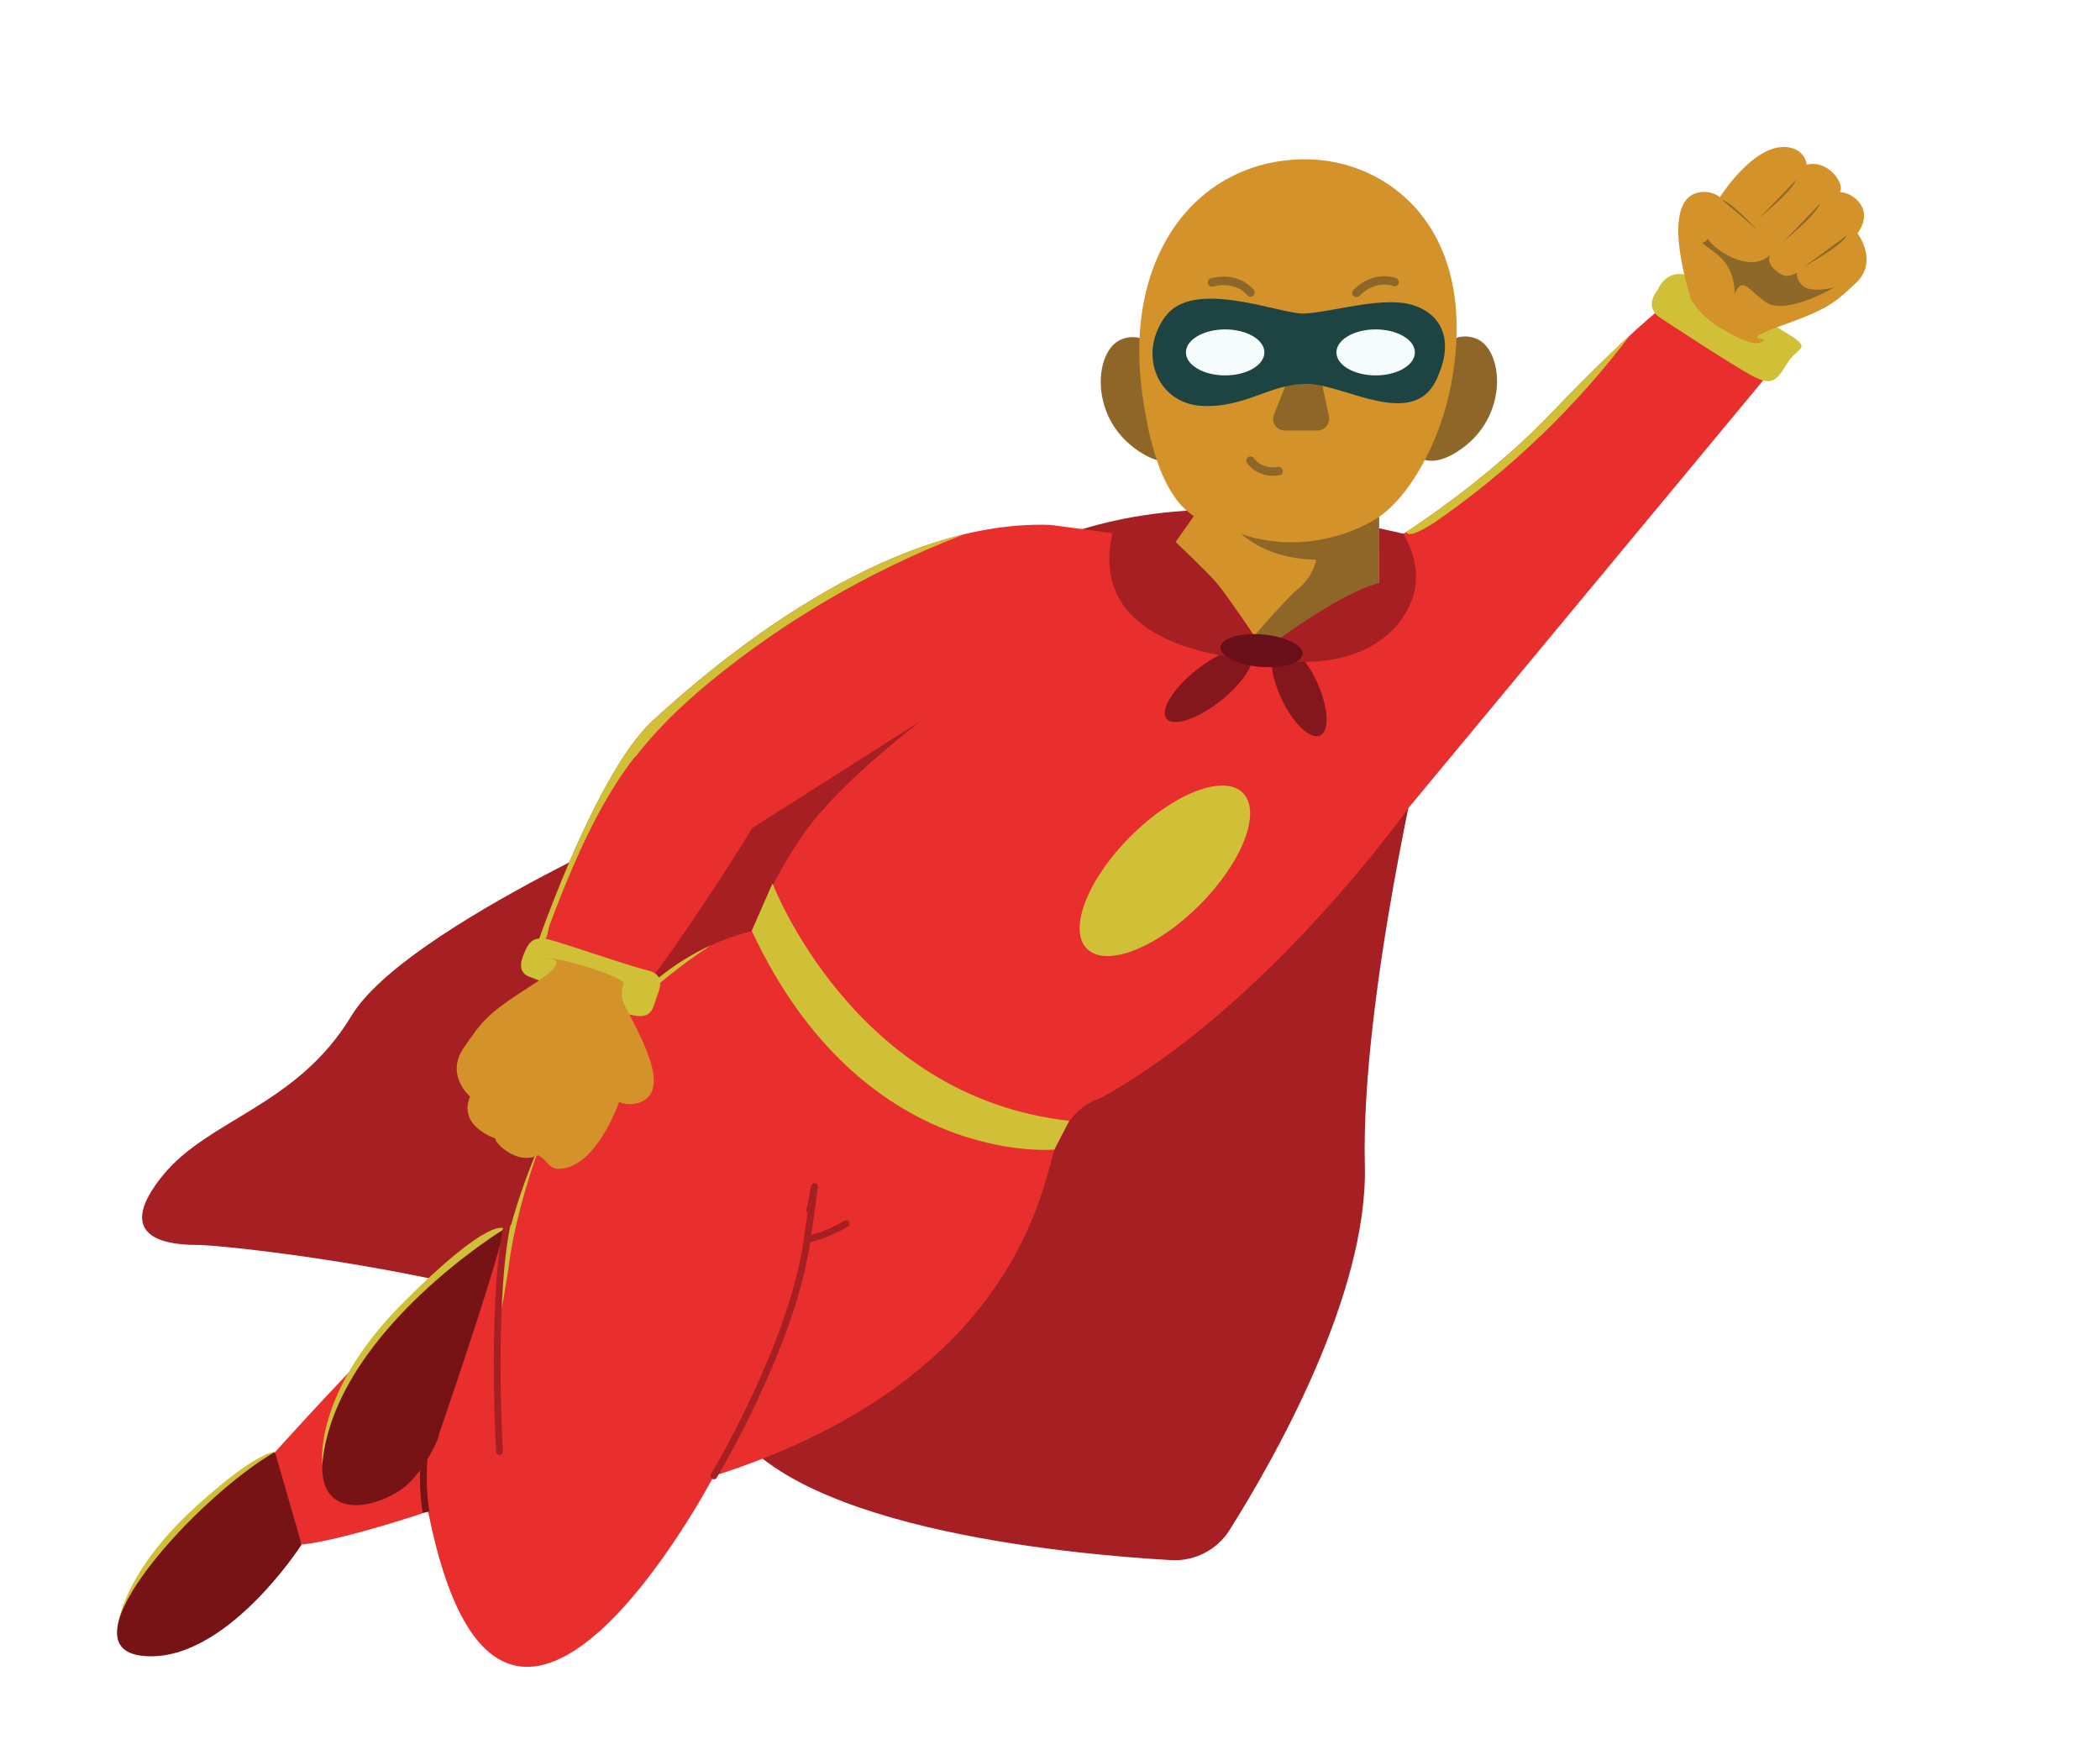
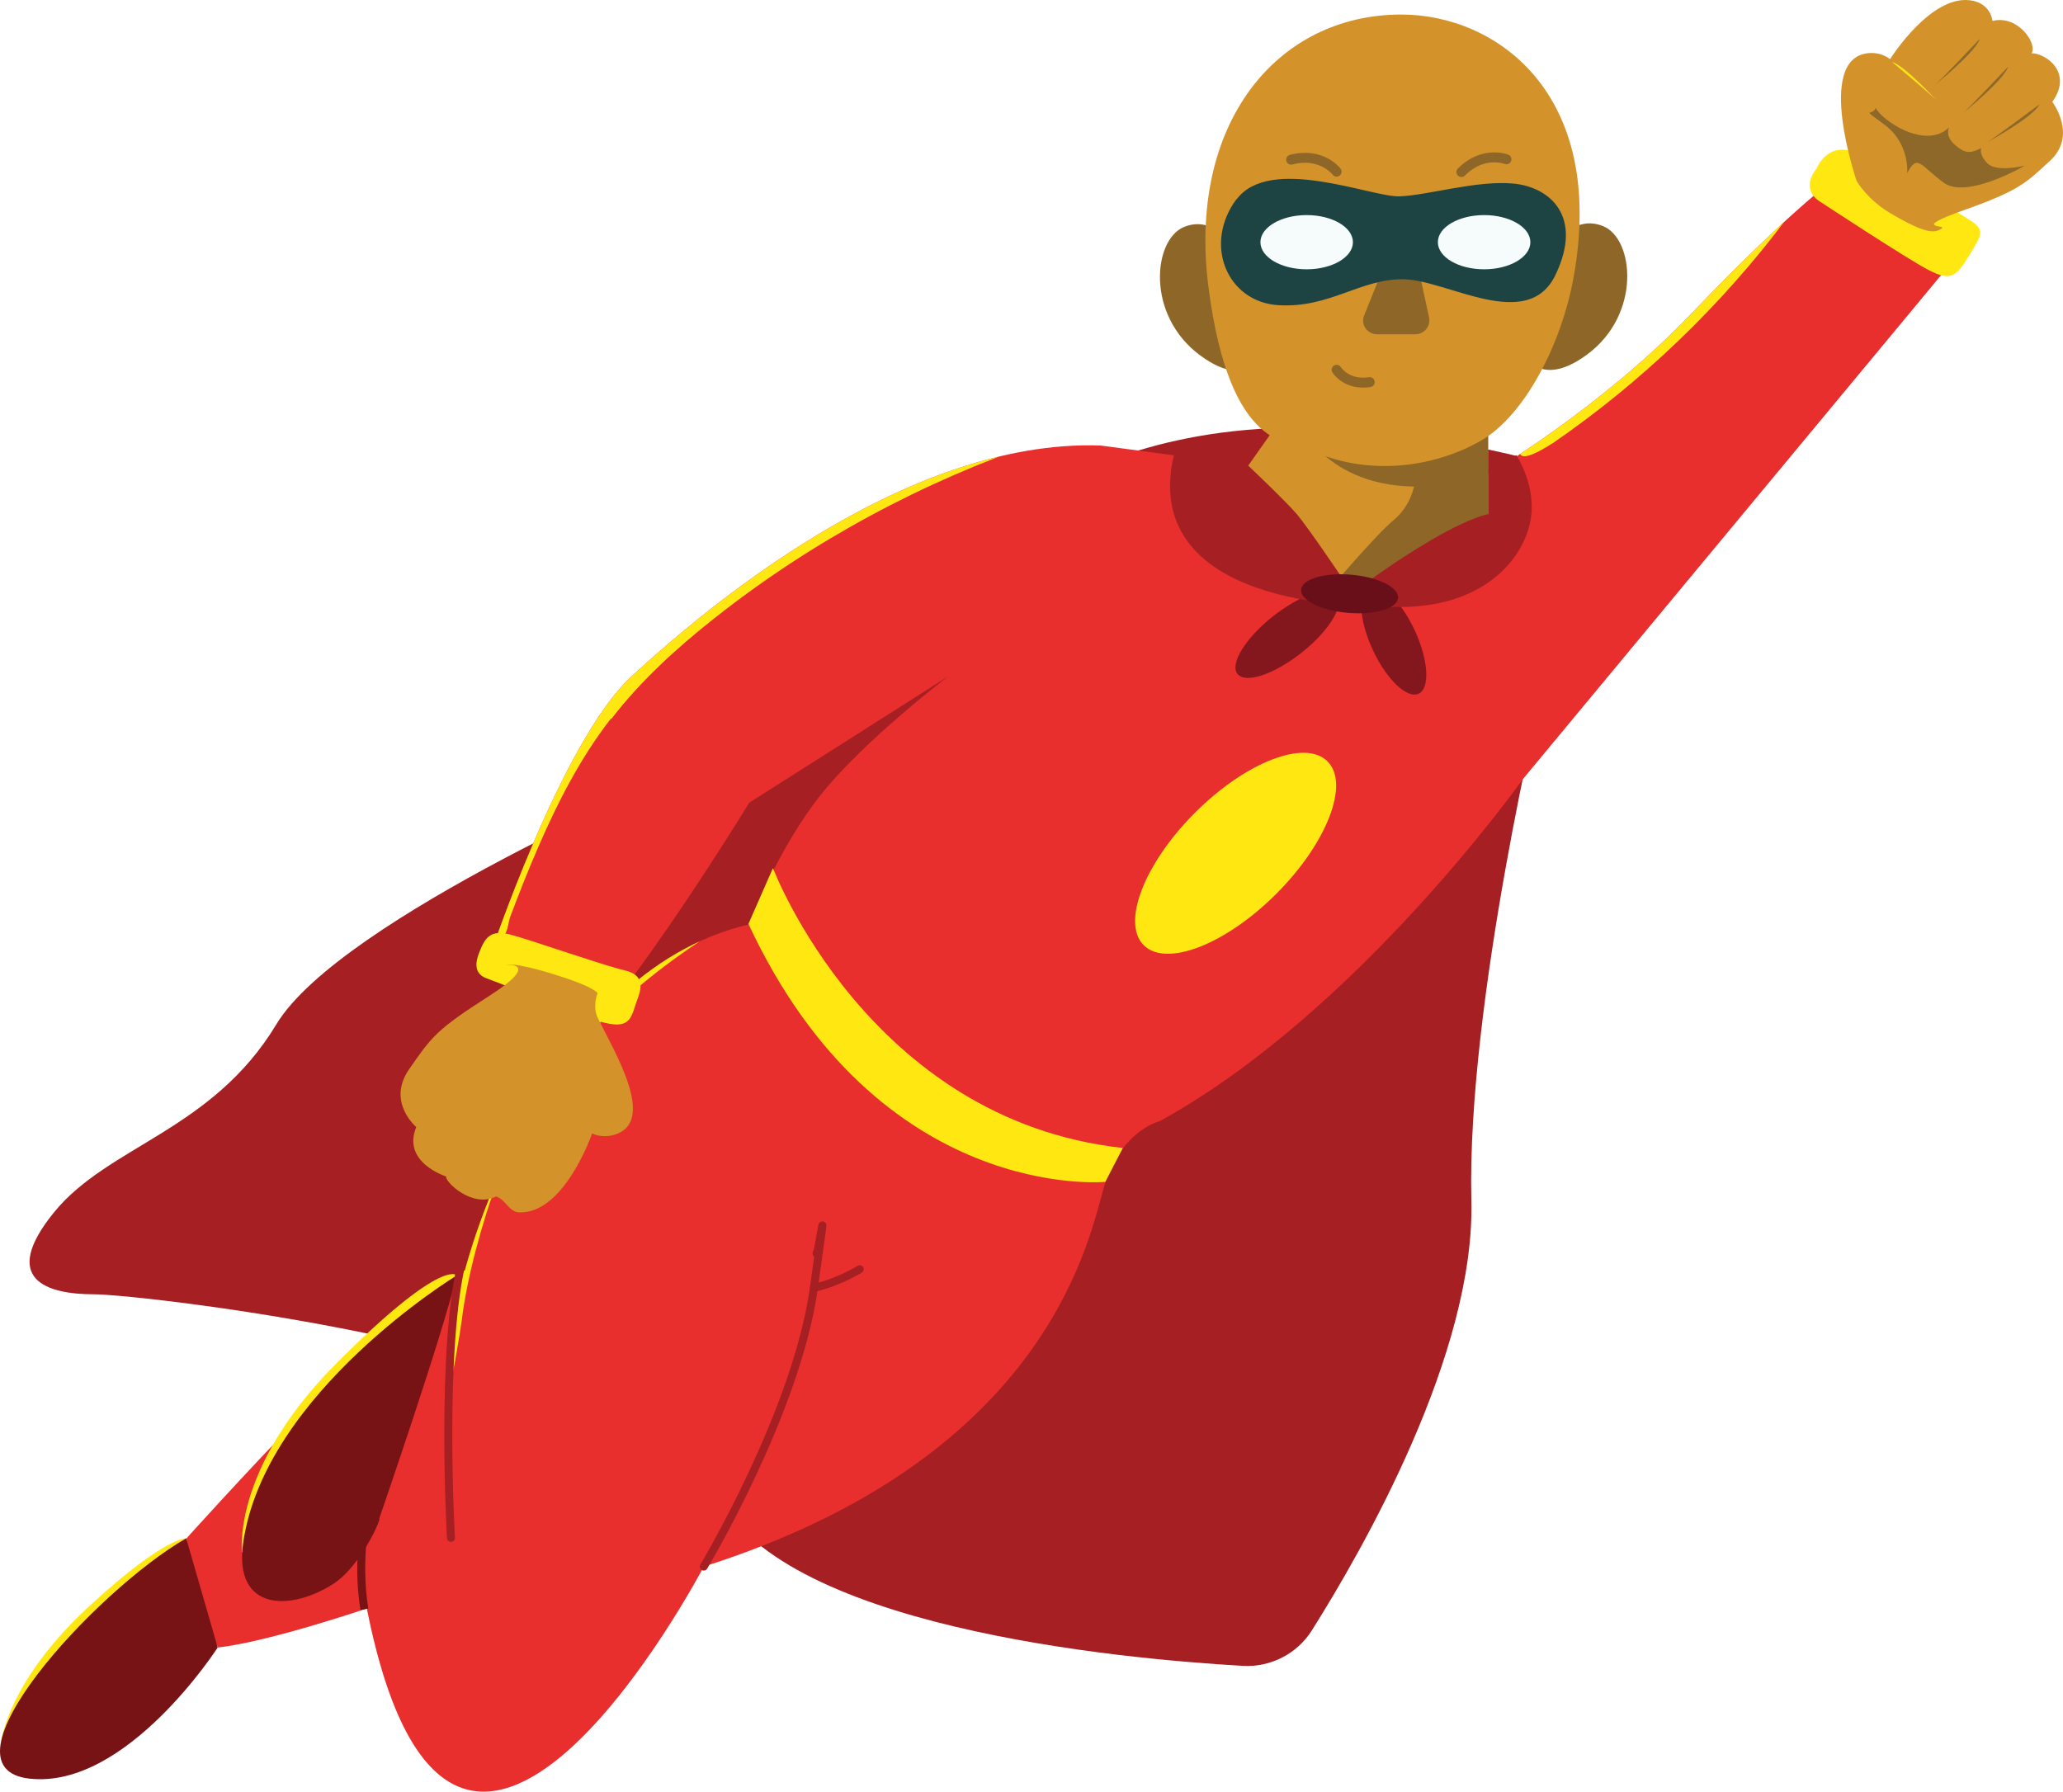
- <svg xmlns="http://www.w3.org/2000/svg" id="Layer_2" version="1.1" viewBox="0 0 621 514">
+ <svg xmlns="http://www.w3.org/2000/svg" id="Layer_2" data-name="Layer 2" viewBox="0 0 5005.76 4348.15">
  <defs>
-     <style>
-       .st0 {
-         fill: #8e6728;
-       }
- 
-       .st1 {
-         fill: #f6fbfc;
-       }
- 
-       .st2 {
-         fill: #8d6829;
-       }
- 
-       .st3 {
-         stroke: #8e6728;
-         stroke-width: 2.5px;
-       }
- 
-       .st3, .st4 {
-         stroke-linecap: round;
-       }
- 
-       .st3, .st4, .st5, .st6 {
-         fill: none;
-         stroke-miterlimit: 10;
-       }
- 
-       .st4, .st5 {
-         stroke: #a61f23;
-       }
- 
-       .st4, .st6 {
-         stroke-width: 2px;
-       }
- 
-       .st7 {
-         fill: #1d4443;
-       }
- 
-       .st8 {
-         clip-path: url(#clippath-1);
-       }
- 
-       .st9 {
-         fill: #a61f23;
-       }
- 
-       .st10 {
-         fill: #d0c037;
-       }
- 
-       .st11 {
-         fill: #771315;
-       }
- 
-       .st12 {
-         fill: #680f19;
-       }
- 
-       .st13 {
-         fill: #84161d;
-       }
- 
-       .st14 {
-         fill: #e82f2d;
-       }
- 
-       .st15 {
-         fill: #d3932a;
-       }
- 
-       .st6 {
-         stroke: #771315;
-       }
- 
-       .st16 {
-         clip-path: url(#clippath);
-       }
-     </style>
    <clipPath id="clippath">
-       <path class="st14" d="M492,90.4l31.2,19.9-106.7,128.6s-41.5,58.6-91.1,85.8c0,0-10.1,2.3-14.2,17.4-4.1,15.1-15.9,67.5-100.1,94.3,0,0-62.8,119.7-84.5,10.5,0,0-24.3,8.3-37.3,9.8,0,0-7.9-14.7-7.9-27.4,0,0,56.3-62.8,69.8-67.2,0,0,18.6-74.5,71.3-86.8,0,0,6.8-18.4,17.8-32.3s32.1-29.9,32.1-29.9l-49.9,31.7s-17.1,28.1-33.4,49.3l-31.8-10.4s18.1-54.4,35.7-70.6,68.2-59.6,117.6-57.9c0,0,20,2.6,37.1,5.1l60.1,2.1s28.1-16.4,50.9-40.2,33.4-31.8,33.4-31.8Z" />
+       <path d="M4425.48,454.26l301.87,192.54-1032.36,1244.26s-401.53,566.98-881.43,830.15c0,0-97.72,22.25-137.39,168.35-39.67,146.1-153.84,653.09-968.51,912.39,0,0-607.61,1158.14-817.57,101.59,0,0-235.11,80.31-360.89,94.82,0,0-76.44-142.23-76.44-265.11,0,0,544.72-607.61,675.34-650.19,0,0,179.96-720.82,689.86-839.82,0,0,65.79-178.03,172.22-312.52,106.43-134.49,310.58-289.29,310.58-289.29l-482.8,306.71s-165.45,271.88-323.16,477l-307.68-100.62s175.12-526.34,345.41-683.08c170.29-156.74,659.86-576.65,1137.83-560.21,0,0,193.51,25.16,358.96,49.34l581.49,20.32s271.88-158.68,492.48-388.95c220.6-230.27,323.16-307.68,323.16-307.68h-.97Z" fill="none" />
    </clipPath>
    <clipPath id="clippath-1">
-       <polygon class="st15" points="359.1 144 347.6 160.3 371.7 192.3 407.8 174.3 407.8 144 359.1 144" />
+       <polygon points="3139.62 972.86 3028.35 1130.57 3261.53 1440.18 3610.81 1266.02 3610.81 972.86 3139.62 972.86" fill="none" />
    </clipPath>
  </defs>
-   <path class="st14" d="M813.5,217.1" />
-   <path class="st15" d="M1035,54.3" />
+   <path d="M3768.52,600.35s47.41-82.24,121.91-51.28c74.5,30.96,92.88,213.83-39.67,311.55-132.55,97.72-167.38-28.06-167.38-28.06l85.14-231.24v-.97Z" fill="#8e6728" />
+   <path d="M2994.49,602.29s-47.41-82.24-121.91-51.28c-74.5,30.96-92.88,213.83,39.67,311.55,132.55,97.72,167.38-28.06,167.38-28.06l-85.14-231.24v-.97Z" fill="#8e6728" />
+   <path d="M3744.33,1664.65s-185.77,768.23-174.16,1248.13c9.68,371.54-263.17,847.56-387.02,1043.98-35.8,57.08-100.62,89.98-167.38,86.11-300.9-17.42-1134.92-93.85-1281.99-427.65-147.07-333.8-1390.35-474.09-1505.49-474.09s-229.31-35.8-97.72-198.35c131.59-162.55,384.11-198.35,539.89-456.68,155.77-258.33,984.96-609.55,984.96-609.55l714.04-435.39,1374.87,223.5h0Z" fill="#a61f23" />
+   <path d="M2.86,4226.69s15.48-149.97,223.5-337.67c175.12-159.64,225.44-155.77,225.44-155.77" fill="#ffe712" />
+   <path d="M2623.92,1147.98s261.24-146.1,685.02-101.59c423.78,44.51,521.5,113.2,521.5,113.2l-99.66,123.85-1080.74-57.08-26.12-78.37Z" fill="#a61f23" />
  <g>
-     <path class="st0" d="M424.1,105.5s4.9-8.5,12.6-5.3,9.6,22.1-4.1,32.2-17.3-2.9-17.3-2.9l8.8-23.9Z" />
-     <path class="st0" d="M344.1,105.7s-4.9-8.5-12.6-5.3-9.6,22.1,4.1,32.2,17.3-2.9,17.3-2.9l-8.8-23.9Z" />
-     <path class="st9" d="M421.6,215.5s-19.2,79.4-18,129c1,38.4-27.2,87.6-40,107.9-3.7,5.9-10.4,9.3-17.3,8.9-31.1-1.8-117.3-9.7-132.5-44.2s-143.7-49-155.6-49-23.7-3.7-10.1-20.5,39.7-20.5,55.8-47.2,101.8-63,101.8-63l73.8-45,142.1,23.1Z" />
-     <path class="st10" d="M34.9,480.3s1.6-15.5,23.1-34.9c18.1-16.5,23.3-16.1,23.3-16.1" />
-     <path class="st9" d="M305.8,162.1s27-15.1,70.8-10.5,53.9,11.7,53.9,11.7l-10.3,12.8-111.7-5.9-2.7-8.1Z" />
-     <g>
-       <path class="st14" d="M492,90.4l31.2,19.9-106.7,128.6s-41.5,58.6-91.1,85.8c0,0-10.1,2.3-14.2,17.4-4.1,15.1-15.9,67.5-100.1,94.3,0,0-62.8,119.7-84.5,10.5,0,0-24.3,8.3-37.3,9.8,0,0-7.9-14.7-7.9-27.4,0,0,56.3-62.8,69.8-67.2,0,0,18.6-74.5,71.3-86.8,0,0,6.8-18.4,17.8-32.3s32.1-29.9,32.1-29.9l-49.9,31.7s-17.1,28.1-33.4,49.3l-31.8-10.4s18.1-54.4,35.7-70.6,68.2-59.6,117.6-57.9c0,0,20,2.6,37.1,5.1l60.1,2.1s28.1-16.4,50.9-40.2,33.4-31.8,33.4-31.8Z" />
-       <g class="st16">
-         <path class="st10" d="M187.9,223.8c7.4-9.6,16.4-17.8,25.9-25.3,24.4-19.3,52.3-34.3,81.8-44.3-17.7-.1-35.2,5-51.1,12.7-15.9,7.8-30.4,18.1-44.3,29.1-8,6.3-15.8,12.9-22,21-6.8,8.9-11.3,19.3-15.7,29.6-2.9,6.7-5.7,13.4-7.6,20.5-.7,2.7-1.3,5.7-.3,8.3.7,1.6,3.3,4.4,5.4,3.5s2-4.2,2.6-5.6c2.2-5.8,4.5-11.7,7-17.4,4.9-11.3,10.6-22.4,18.2-32.2Z" />
-         <path class="st10" d="M159.3,339.4c9.7-26.3,30.7-47.4,54.5-62.2,2-1.2,4.3-3.4,3.2-5.4-1-1.9-24.5,18.3-26.5,19.1-23.3,9.2-22.6,7.2-34.5,29.3-8.4,15.7-7,25.4-6.9,43.2s-3.2,32.5-2.1,29.3,2.9-14.6,3.4-18c1.3-10.9,5.2-24.9,9-35.2Z" />
-         <path class="st10" d="M423.9,154.7c22.4-15.4,42.3-34.5,58.6-56.2-5.8,2.6-10.9,6.5-15.7,10.6-10.2,8.5-19.7,17.7-29.2,26.9-5,4.8-10,9.7-15,14.5s-7.1,6-6.7,6.9c.9,1.9,7.2-2.2,8.1-2.8Z" />
+     <path d="M4425.48,454.26l301.87,192.54-1032.36,1244.26s-401.53,566.98-881.43,830.15c0,0-97.72,22.25-137.39,168.35-39.67,146.1-153.84,653.09-968.51,912.39,0,0-607.61,1158.14-817.57,101.59,0,0-235.11,80.31-360.89,94.82,0,0-76.44-142.23-76.44-265.11,0,0,544.72-607.61,675.34-650.19,0,0,179.96-720.82,689.86-839.82,0,0,65.79-178.03,172.22-312.52,106.43-134.49,310.58-289.29,310.58-289.29l-482.8,306.71s-165.45,271.88-323.16,477l-307.68-100.62s175.12-526.34,345.41-683.08c170.29-156.74,659.86-576.65,1137.83-560.21,0,0,193.51,25.16,358.96,49.34l581.49,20.32s271.88-158.68,492.48-388.95c220.6-230.27,323.16-307.68,323.16-307.68h-.97Z" fill="#e82f2d" />
+     <g clip-path="url(#clippath)">
+       <g>
+         <path d="M1483.19,1744.95c71.6-92.88,158.68-172.22,250.59-244.79,236.08-186.74,506.02-331.87,791.45-428.62-171.25-.97-340.57,48.38-494.41,122.88-153.84,75.47-294.13,175.12-428.62,281.55-77.4,60.96-152.87,124.81-212.86,203.18-65.79,86.11-109.33,186.74-151.9,286.39-28.06,64.83-55.15,129.65-73.53,198.35-6.77,26.12-12.58,55.15-2.9,80.31,6.77,15.48,31.93,42.57,52.25,33.86,20.32-8.71,19.35-40.64,25.16-54.18,21.29-56.12,43.54-113.2,67.73-168.35,47.41-109.33,102.56-216.73,176.09-311.55l.97.97Z" fill="#ffe712" />
+         <path d="M1206.47,2863.43c93.85-254.46,297.03-458.61,527.31-601.81,19.35-11.61,41.6-32.9,30.96-52.25-9.68-18.38-237.05,177.06-256.4,184.8-225.44,89.01-218.66,69.66-333.8,283.49-81.27,151.9-67.73,245.75-66.76,417.98.97,172.22-30.96,314.45-20.32,283.49,10.64-30.96,28.06-141.26,32.9-174.16,12.58-105.46,50.31-240.92,87.08-340.57l-.97-.97Z" fill="#ffe712" />
+         <path d="M3766.58,1076.38c216.73-149,409.27-333.8,566.98-543.76-56.12,25.16-105.46,62.89-151.9,102.56-98.69,82.24-190.61,171.25-282.52,260.27-48.38,46.44-96.75,93.85-145.13,140.29-48.38,46.44-68.7,58.05-64.83,66.76,8.71,18.38,69.66-21.29,78.37-27.09l-.97.97Z" fill="#ffe712" />
      </g>
    </g>
-     <ellipse class="st10" cx="344.5" cy="257.5" rx="32.6" ry="14.4" transform="translate(-81.2 319) rotate(-45)" />
-     <path class="st10" d="M228.5,261.3s23.9,63.1,87.7,70.1l-4.4,8.5s-56.8,5.5-89.5-64.7l6.1-13.9Z" />
-     <ellipse class="st13" cx="357.4" cy="202.4" rx="15.9" ry="5.8" transform="translate(-48.4 266) rotate(-38.4)" />
-     <ellipse class="st13" cx="384.1" cy="203.9" rx="5.8" ry="14.8" transform="translate(-50.1 180.8) rotate(-24.9)" />
-     <path class="st10" d="M95.3,433s-2.8-20.8,23.3-47.2c26.7-26.9,30.5-22.5,30.5-22.5l-53.8,69.6Z" />
-     <path class="st11" d="M129.7,424.4s16.1-46.6,19.4-61c0,0-48.1,29.3-53.5,67-2.5,17.4,12.1,17.2,22.8,10.2,5.5-3.6,10.5-13,11.4-16.1Z" />
-     <path class="st11" d="M89.2,456.7s-22.8,35.5-47.1,32.9,16.3-47.1,39.2-60.3l7.9,27.4Z" />
-     <path class="st10" d="M490.2,85.7s2.8-7.3,10.3-3.7,19.5,11.4,27.7,16.4,3.4,3.9.2,9.2c-3.2,5.2-4.5,6.5-10.1,3.6s-27.6-17.4-27.6-17.4c0,0-4.7-2.8-.5-8.1Z" />
-     <path class="st15" d="M500.3,89.1s-10.6-30.8,2.7-32.3c3.5-.4,5.6,1.5,5.6,1.5,0,0,10.7-17.1,21-14.6,2.6.6,4.3,2.5,4.7,5,6.3-1.6,11.3,5.6,9.8,8.1,3.5,0,10.5,4.8,5.2,12.2,0,0,6.4,8.4-.6,14.8-5.8,5.3-7.3,7.3-21.4,12.3s-4.1,3.6-5.8,4.7-3.7,1.5-12.7-3.8c-5.7-3.3-8.5-8-8.5-8Z" />
-     <g>
-       <polygon class="st15" points="359.1 144 347.6 160.3 371.7 192.3 407.8 174.3 407.8 144 359.1 144" />
-       <g class="st8">
-         <path class="st0" d="M359.5,147.7s6,17.4,29.7,17.8c0,0-.8,4.9-5.2,8.5s-17.1,18.6-17.1,18.6l22.3.5,20.9-17.2-1.7-29.9-55.6-1.6,6.8,3.2Z" />
-       </g>
+   </g>
+   <ellipse cx="2998.15" cy="2070.84" rx="315.42" ry="139.33" transform="translate(-586.17 2726.54) rotate(-45)" fill="#ffe712" />
+   <path d="M1876.01,2107.78s231.24,610.52,848.53,678.25l-42.57,82.24s-549.56,53.21-865.95-626l59.02-134.49h.97Z" fill="#ffe712" />
+   <ellipse cx="3123.29" cy="1540.04" rx="153.84" ry="56.12" transform="translate(-281.01 2273.15) rotate(-38.4)" fill="#84161d" />
+   <ellipse cx="3381.94" cy="1553.64" rx="56.12" ry="143.2" transform="translate(-339.77 1568.34) rotate(-24.9)" fill="#84161d" />
+   <path d="M587.25,3769.05s-27.09-201.25,225.44-456.68c258.33-260.27,295.1-217.7,295.1-217.7l-520.54,673.41v.97Z" fill="#ffe712" />
+   <path d="M920.08,3685.84s155.77-450.87,187.7-590.2c0,0-465.39,283.49-517.63,648.25-24.19,168.35,117.07,166.42,220.6,98.69,53.21-34.83,101.59-125.78,110.3-155.77l-.97-.97Z" fill="#771315" />
+   <path d="M528.23,3998.35s-220.6,343.48-455.71,318.32c-235.11-25.16,157.71-455.71,379.28-583.43,0,0,76.44,265.11,76.44,265.11Z" fill="#771315" />
+   <path d="M4408.06,408.78s27.09-70.63,99.66-35.8c72.57,34.83,188.67,110.3,268.01,158.68,43.89,26.76,32.9,37.73,1.94,89.01-30.96,50.31-43.54,62.89-97.72,34.83-54.18-28.06-267.04-168.35-267.04-168.35,0,0-45.47-27.09-4.84-78.37h0Z" fill="#ffe712" />
+   <path d="M4505.78,441.68s-102.56-298,26.12-312.52c33.86-3.87,54.18,14.51,54.18,14.51,0,0,103.53-165.45,203.18-141.26,25.16,5.81,41.6,24.19,45.47,48.38,60.95-15.48,109.33,54.18,94.82,78.37,33.86,0,101.59,46.44,50.31,118.04,0,0,61.92,81.27-5.81,143.2-56.12,51.28-70.63,70.63-207.05,119.01-136.42,48.38-39.67,34.83-56.12,45.47-16.45,10.64-35.8,14.51-122.88-36.77-55.15-31.93-82.24-77.4-82.24-77.4v.97Z" fill="#d3932a" />
+   <g>
+     <polygon points="3139.62 972.86 3028.35 1130.57 3261.53 1440.18 3610.81 1266.02 3610.81 972.86 3139.62 972.86" fill="#d3932a" />
+     <g clip-path="url(#clippath-1)">
+       <path d="M3143.49,1008.66s58.05,168.35,287.36,172.22c0,0-7.74,47.41-50.31,82.24-42.57,34.83-165.45,179.96-165.45,179.96l215.76,4.84,202.22-166.42-16.45-289.29-537.95-15.48,65.79,30.96-.97.97Z" fill="#8e6728" />
    </g>
-     <path class="st9" d="M414.9,157.7s5.2,7.7,3.5,16.5c-2,10-12,21.3-32.2,21.5-38.1.4-63.5-11.4-57.2-38.1l8.5-.9,10.2,3.6s9.4,8.9,12.2,12.2,11.9,16.8,11.9,16.8l5,.7s7.3-5.6,17.1-11.3,14-6.3,14-6.3v-11.4l7.1-3.4Z" />
-     <ellipse class="st12" cx="373" cy="192.3" rx="4.8" ry="12.2" transform="translate(149.6 547.6) rotate(-85.1)" />
-     <path class="st15" d="M386,47.1c-31.2,0-53.7,27.4-48.3,68.6s20.1,38.4,26.5,41.1c15.3,6.5,31.6,3.2,42.1-3s19.8-23.6,22.9-40.6c8.5-46.4-19.5-66.1-43.1-66.1Z" />
-     <path class="st0" d="M381,111.9l-4.3,10.7c-.9,2.3.8,4.7,3.3,4.7h9.5c2.3,0,3.9-2,3.5-4.2l-2.4-11.1c-.4-1.8-2.1-2.9-4-2.7l-2.7.4c-1.3.2-2.3,1-2.8,2.1Z" />
-     <g>
-       <path class="st7" d="M344.7,93.5c8.3-11.3,33.8-.6,40.8-.8s19.5-4.1,28.7-3.2,17.5,8.3,10.5,22.9-27.1,1.3-38,1.1-18.6,7.3-31.5,6.5-18.9-15.3-10.5-26.6Z" />
-       <ellipse class="st1" cx="362.3" cy="104.2" rx="11.6" ry="6.8" />
-       <ellipse class="st1" cx="406.8" cy="104.2" rx="11.6" ry="6.8" />
-     </g>
-     <path class="st3" d="M369.8,136.2s2.5,4,8.3,3.1" />
-     <path class="st3" d="M369.8,86.5s-3.8-5-11.4-3" />
-     <path class="st3" d="M412.4,83.4s-5.8-2.3-11.3,3.2" />
-     <path class="st4" d="M211.1,436.4s23.2-38.6,27.6-69.8.7-6,.7-8.9" />
-     <path class="st4" d="M250.2,361.8s-5,3.2-11.5,4.7" />
-     <path class="st4" d="M147.7,429.2s-2.8-48.2,3-70.3" />
-     <path class="st6" d="M126,447.1s-2.2-10.9.7-25.3" />
-     <path class="st5" d="M280.7,220.8" />
-     <path class="st5" d="M232.1,247.3" />
-     <path class="st5" d="M285.4,224" />
-     <path class="st10" d="M194.6,293.7c-1.7,4.4-1.4,8-8.3,6.3-6.4-1.5-22.1-8.4-29.8-11.2-1.8-.7-3.3-2.3-1.8-6.2s2.8-6.1,8-4.7,20,6.6,27.2,8.6c2.1.6,7.1,1,4.7,7.2Z" />
-     <path class="st15" d="M184.4,290.8s-1.3,3.3.2,6.2c4.4,8.8,14.4,25.5,4.5,29-3.5,1.2-6-.2-6-.2,0,0-6.9,20-18.1,19.8-2.8,0-3.5-3.2-6-4-6,3.1-13-3.9-12.5-5,0,0-11.2-3.5-7.5-12.4,0,0-7.5-6.3-1.8-14.5s6.8-9.9,20.1-18.4,4.3-7.8,4.3-7.8c0,0,1.8-.8,12.3,2.5s10.6,4.7,10.6,4.7Z" />
-     <path class="st2" d="M523.4,75.5s-1.2,2,1.6,4.4,4.1,1.8,6.5.7c0,0-.8,1.4,1.5,3.8s9.4.6,9.4.6c0,0-14.5,8.5-20.3,4.3s-6.6-7.5-9.2-2.4c0,0,.7-7.4-5.6-12.1s-3.1-2-2.3-4.3c1.4,3,12.3,10.6,18.3,5Z" />
  </g>
-   <path class="st2" d="M531.1,53.2s-9.9,10.5-11.3,11.6c0,0,10.3-8.3,11.3-11.6Z" />
-   <path class="st2" d="M509.1,59s10.1,8.4,11.2,9.7c0,0-8-8.8-11.2-9.7Z" />
-   <path class="st2" d="M538.2,60.2s-9.9,10.5-11.3,11.6c0,0,10.3-8.3,11.3-11.6Z" />
-   <path class="st2" d="M546.1,69.6s-11.5,8.6-13.1,9.5c0,0,11.6-6.3,13.1-9.5Z" />
+   <path d="M3679.51,1105.41s50.31,74.5,33.86,159.64c-19.35,96.75-116.1,206.09-311.55,208.02-368.63,3.87-614.39-110.3-553.43-368.63l82.24-8.71,98.69,34.83s90.95,86.11,118.04,118.04c27.09,31.93,115.14,162.55,115.14,162.55l48.38,6.77s70.63-54.18,165.45-109.33c94.82-55.15,135.46-60.96,135.46-60.96v-110.3l68.7-32.9-.97.97Z" fill="#a61f23" />
+   <ellipse cx="3274.67" cy="1441.04" rx="46.44" ry="118.04" transform="translate(1559.18 4580.65) rotate(-85.1)" fill="#680f19" />
+   <path d="M3399.89,35.31c-301.87,0-519.57,265.11-467.32,663.73,52.25,398.63,194.48,371.54,256.4,397.66,148.03,62.89,305.74,30.96,407.33-29.03,101.59-59.99,191.57-228.34,221.57-392.82,82.24-448.94-188.67-639.54-417.01-639.54h-.97Z" fill="#d3932a" />
+   <path d="M3351.51,662.28l-41.6,103.53c-8.71,22.25,7.74,45.47,31.93,45.47h91.92c22.25,0,37.73-19.35,33.86-40.64l-23.22-107.4c-3.87-17.42-20.32-28.06-38.7-26.12l-26.12,3.87c-12.58,1.94-22.25,9.68-27.09,20.32l-.97.97Z" fill="#8e6728" />
+   <g>
+     <path d="M3000.29,484.25c80.31-109.33,327.03-5.81,394.76-7.74,67.73-1.94,188.67-39.67,277.68-30.96,89.01,8.71,169.32,80.31,101.59,221.57-67.73,141.26-262.2,12.58-367.67,10.64-105.46-1.94-179.96,70.63-304.77,62.89-124.81-7.74-182.86-148.03-101.59-257.37v.97Z" fill="#1d4443" />
+     <ellipse cx="3170.58" cy="587.78" rx="112.23" ry="65.79" fill="#f6fbfc" />
+     <ellipse cx="3601.13" cy="587.78" rx="112.23" ry="65.79" fill="#f6fbfc" />
+   </g>
+   <path d="M3243.15,897.39s24.19,38.7,80.31,29.99" fill="none" stroke="#8e6728" stroke-linecap="round" stroke-miterlimit="10" stroke-width="24.19" />
+   <path d="M3243.15,416.52s-36.77-48.38-110.3-29.03" fill="none" stroke="#8e6728" stroke-linecap="round" stroke-miterlimit="10" stroke-width="24.19" />
+   <path d="M3655.32,386.53s-56.12-22.25-109.33,30.96" fill="none" stroke="#8e6728" stroke-linecap="round" stroke-miterlimit="10" stroke-width="24.19" />
+   <path d="M1707.66,3801.94s224.47-373.47,267.04-675.34c42.57-301.87,6.77-58.05,6.77-86.11" fill="none" stroke="#a61f23" stroke-linecap="round" stroke-miterlimit="10" stroke-width="19.35" />
+   <path d="M2085.97,3080.16s-48.38,30.96-111.27,45.47" fill="none" stroke="#a61f23" stroke-linecap="round" stroke-miterlimit="10" stroke-width="19.35" />
+   <path d="M1094.24,3732.28s-27.09-466.35,29.03-680.18" fill="none" stroke="#a61f23" stroke-linecap="round" stroke-miterlimit="10" stroke-width="19.35" />
+   <path d="M884.28,3905.47s-21.29-105.46,6.77-244.79" fill="none" stroke="#771315" stroke-miterlimit="10" stroke-width="19.35" />
+   <path d="M1548.02,2421.26c-16.45,42.57-13.55,77.4-80.31,60.95-61.92-14.51-213.83-81.27-288.33-108.36-17.42-6.77-31.93-22.25-17.42-59.99,14.51-37.73,27.09-59.02,77.4-45.47,50.31,13.55,193.51,63.86,263.17,83.21,20.32,5.81,68.7,9.68,45.47,69.66h0Z" fill="#ffe712" />
+   <path d="M1449.33,2412.12s-12.58,31.93,1.94,59.99c42.57,85.14,139.33,246.72,43.54,280.59-33.86,11.61-58.05-1.94-58.05-1.94,0,0-66.76,193.51-175.12,191.57-27.09,0-33.86-30.96-58.05-38.7-58.05,29.99-125.78-37.73-120.94-48.38,0,0-108.36-33.86-72.57-119.97,0,0-72.57-60.95-17.42-140.29,55.15-79.34,65.79-95.79,194.48-178.03,128.68-82.24,41.6-75.47,41.6-75.47,0,0,17.42-7.74,119.01,24.19,101.59,31.93,102.56,45.47,102.56,45.47l-.97.97Z" fill="#d3932a" />
+   <path d="M4729.29,310.09s-11.61,19.35,15.48,42.57c27.09,23.22,39.67,17.42,62.89,6.77,0,0-7.74,13.55,14.51,36.77,22.25,23.22,90.95,5.81,90.95,5.81,0,0-140.29,82.24-196.41,41.6-56.12-40.64-63.86-72.57-89.01-23.22,0,0,6.77-71.6-54.18-117.07-60.96-45.47-29.99-19.35-22.25-41.6,13.55,29.03,119.01,102.56,177.06,48.38h.97Z" fill="#8d6829" />
+   <path d="M4803.79,94.33s-95.79,101.59-109.33,112.23c0,0,99.66-80.31,109.33-112.23Z" fill="#8d6829" />
+   <path d="M4590.93,150.45s97.72,81.27,108.36,93.85c0,0-77.4-85.14-108.36-93.85h0Z" fill="#ffe712" />
+   <path d="M4872.48,162.06s-95.79,101.59-109.33,112.23c0,0,99.66-80.31,109.33-112.23Z" fill="#8d6829" />
+   <path d="M4948.92,253.01s-111.27,83.21-126.75,91.92c0,0,112.23-60.96,126.75-91.92Z" fill="#8d6829" />
</svg>
